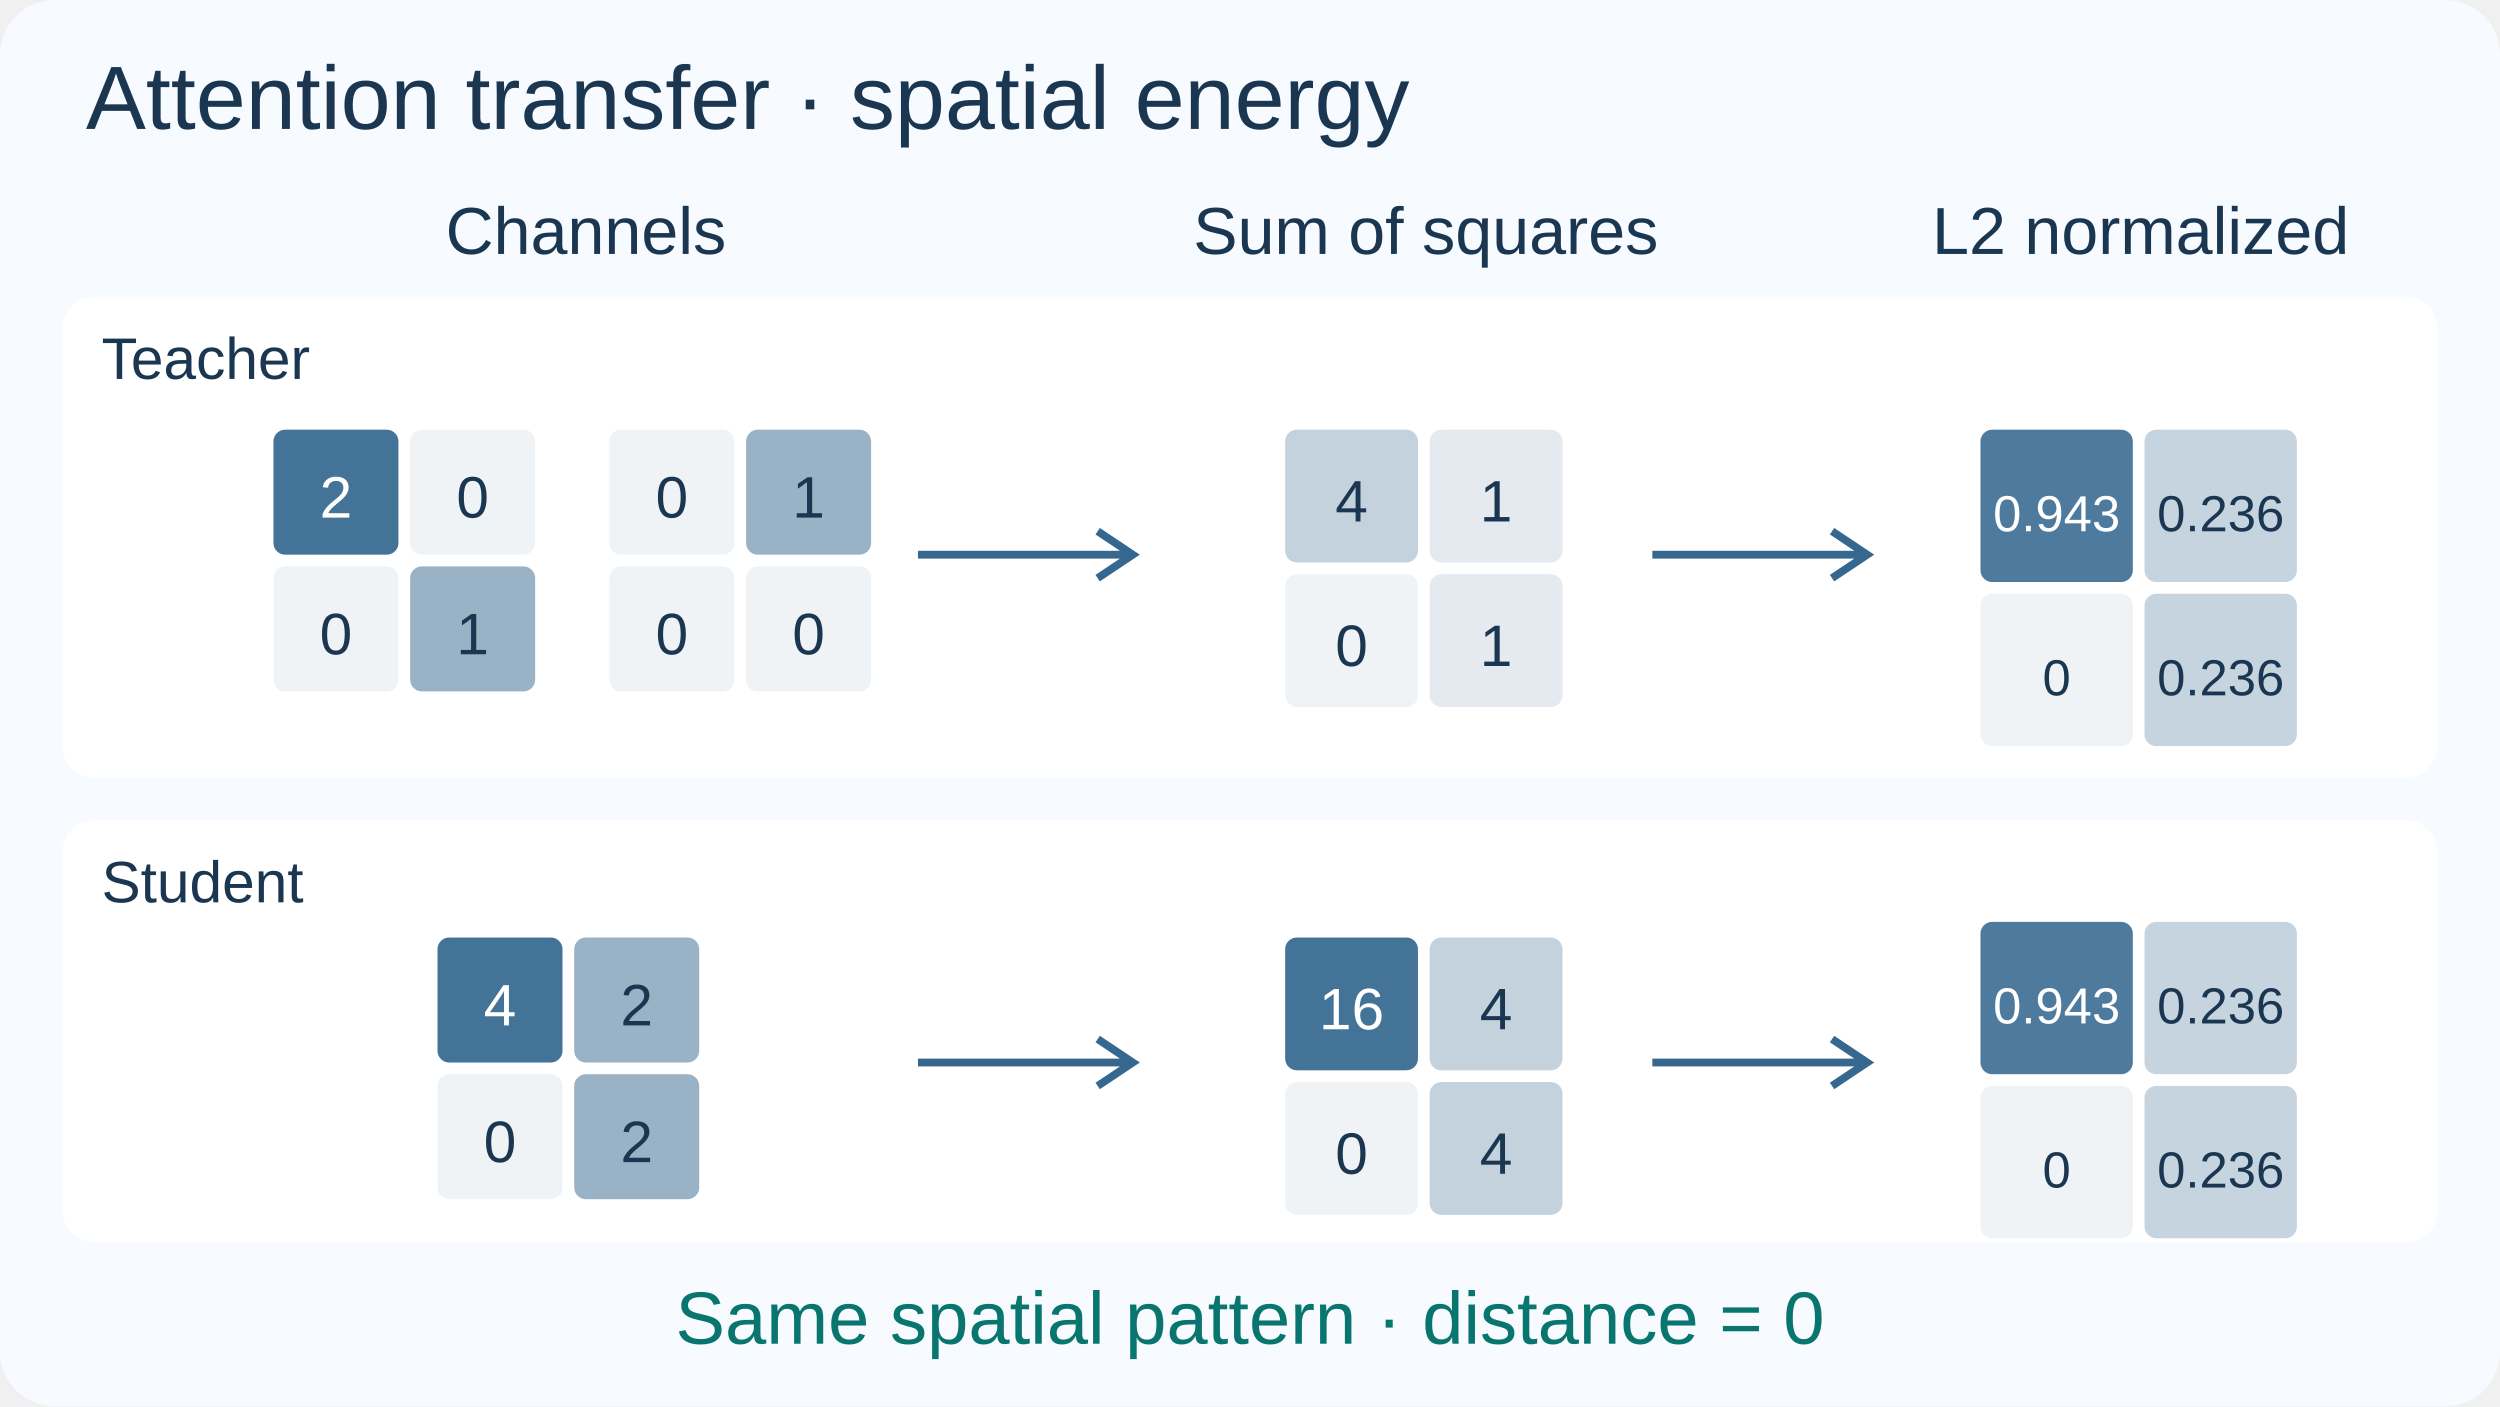
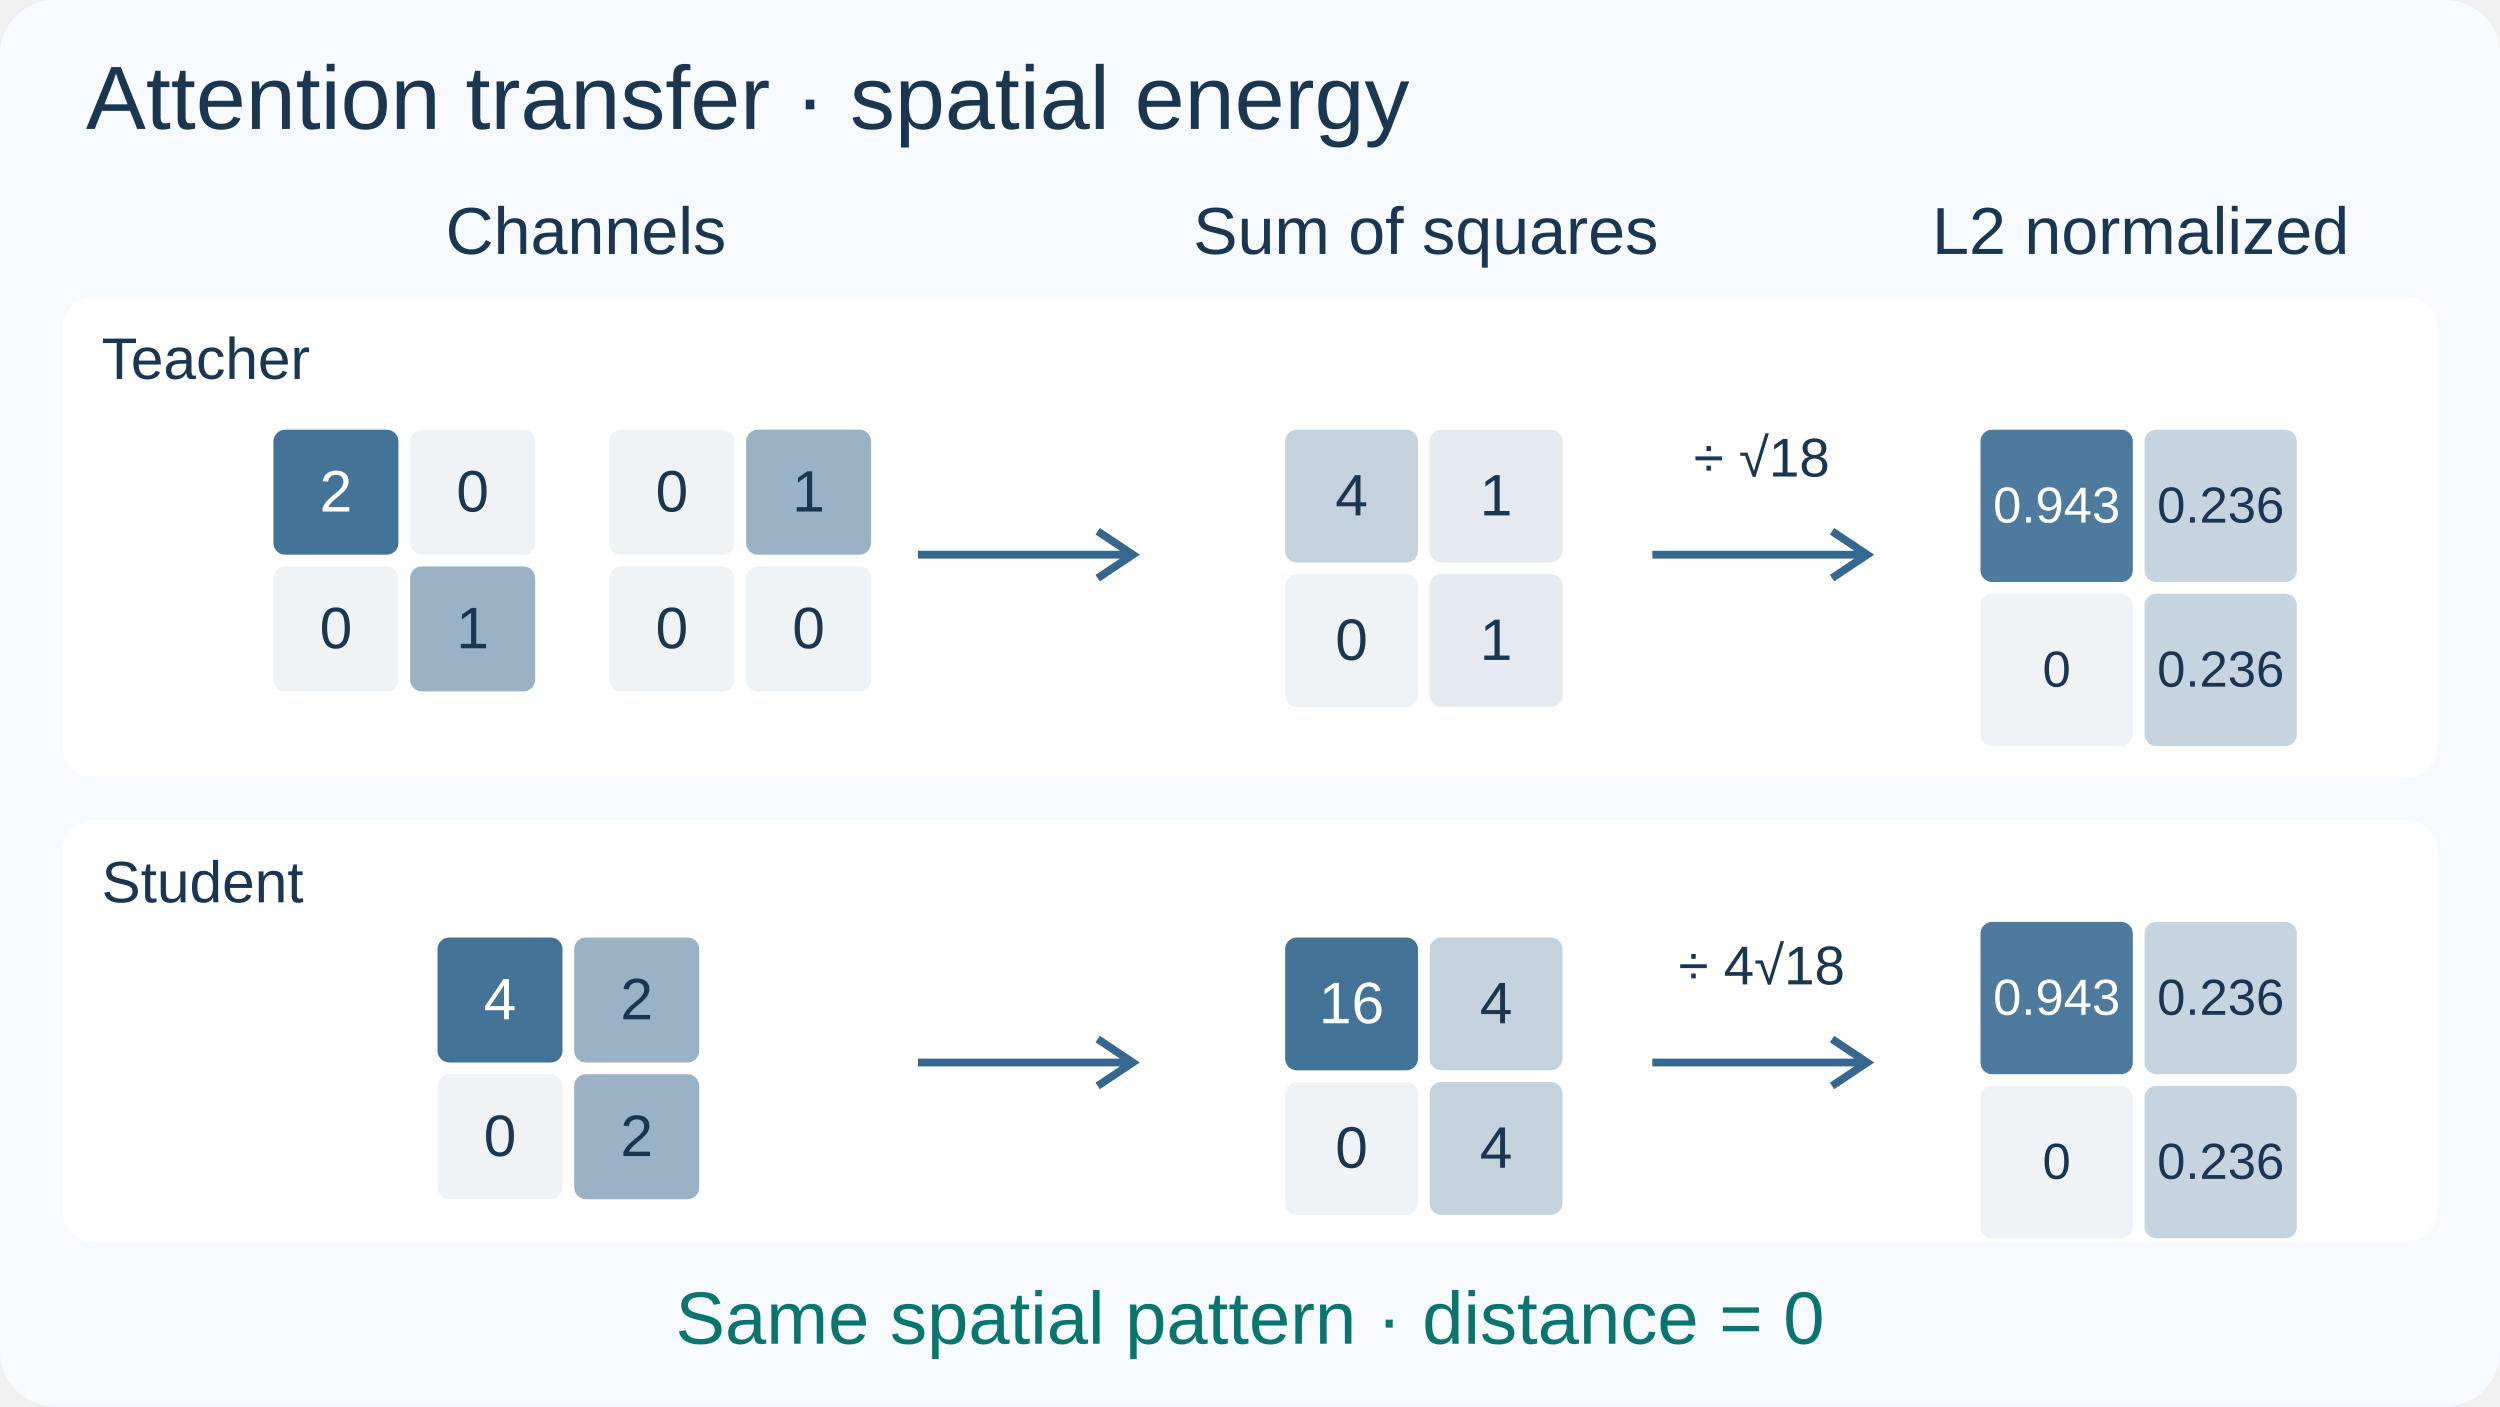
<svg xmlns="http://www.w3.org/2000/svg" width="640" height="360" viewBox="0 0 640 360" role="img" aria-labelledby="title description" font-family="Arial,Helvetica,sans-serif">
  <rect x="0" y="0" width="640" height="360" rx="14" fill="#f7fbff" />
  <text x="22" y="33" font-size="23" fill="#1b3651" text-anchor="start">Attention transfer · spatial energy</text>
  <text x="150" y="65" font-size="17" fill="#1b3651" text-anchor="middle">Channels</text>
  <text x="365" y="65" font-size="17" fill="#1b3651" text-anchor="middle">Sum of squares</text>
  <text x="548" y="65" font-size="17" fill="#1b3651" text-anchor="middle">L2 normalized</text>
  <rect x="16" y="76" width="608" height="123" rx="8" fill="#fff" />
  <rect x="16" y="210" width="608" height="108" rx="8" fill="#fff" />
  <text x="26" y="97" font-size="15" fill="#1b3651" text-anchor="start">Teacher</text>
  <text x="26" y="231" font-size="15" fill="#1b3651" text-anchor="start">Student</text>
  <rect x="70" y="110" width="32" height="32" rx="3" fill="#35678f" fill-opacity="0.920" />
-   <text x="86" y="132.5" font-size="15" fill="#fff" text-anchor="middle">2</text>
+   <text x="86" y="130.95" font-size="15" fill="#fff" text-anchor="middle">2</text>
  <rect x="105" y="110" width="32" height="32" rx="3" fill="#35678f" fill-opacity="0.080" />
-   <text x="121" y="132.5" font-size="15" fill="#1b3651" text-anchor="middle">0</text>
+   <text x="121" y="130.95" font-size="15" fill="#1b3651" text-anchor="middle">0</text>
  <rect x="70" y="145" width="32" height="32" rx="3" fill="#35678f" fill-opacity="0.080" />
-   <text x="86" y="167.5" font-size="15" fill="#1b3651" text-anchor="middle">0</text>
+   <text x="86" y="165.95" font-size="15" fill="#1b3651" text-anchor="middle">0</text>
  <rect x="105" y="145" width="32" height="32" rx="3" fill="#35678f" fill-opacity="0.500" />
-   <text x="121" y="167.5" font-size="15" fill="#1b3651" text-anchor="middle">1</text>
+   <text x="121" y="165.95" font-size="15" fill="#1b3651" text-anchor="middle">1</text>
  <rect x="156" y="110" width="32" height="32" rx="3" fill="#35678f" fill-opacity="0.080" />
-   <text x="172" y="132.5" font-size="15" fill="#1b3651" text-anchor="middle">0</text>
+   <text x="172" y="130.95" font-size="15" fill="#1b3651" text-anchor="middle">0</text>
  <rect x="191" y="110" width="32" height="32" rx="3" fill="#35678f" fill-opacity="0.500" />
-   <text x="207" y="132.5" font-size="15" fill="#1b3651" text-anchor="middle">1</text>
+   <text x="207" y="130.95" font-size="15" fill="#1b3651" text-anchor="middle">1</text>
  <rect x="156" y="145" width="32" height="32" rx="3" fill="#35678f" fill-opacity="0.080" />
-   <text x="172" y="167.5" font-size="15" fill="#1b3651" text-anchor="middle">0</text>
+   <text x="172" y="165.95" font-size="15" fill="#1b3651" text-anchor="middle">0</text>
  <rect x="191" y="145" width="32" height="32" rx="3" fill="#35678f" fill-opacity="0.080" />
-   <text x="207" y="167.5" font-size="15" fill="#1b3651" text-anchor="middle">0</text>
+   <text x="207" y="165.95" font-size="15" fill="#1b3651" text-anchor="middle">0</text>
  <rect x="112" y="240" width="32" height="32" rx="3" fill="#35678f" fill-opacity="0.920" />
-   <text x="128" y="262.5" font-size="15" fill="#fff" text-anchor="middle">4</text>
+   <text x="128" y="260.95" font-size="15" fill="#fff" text-anchor="middle">4</text>
  <rect x="147" y="240" width="32" height="32" rx="3" fill="#35678f" fill-opacity="0.500" />
-   <text x="163" y="262.5" font-size="15" fill="#1b3651" text-anchor="middle">2</text>
+   <text x="163" y="260.95" font-size="15" fill="#1b3651" text-anchor="middle">2</text>
  <rect x="112" y="275" width="32" height="32" rx="3" fill="#35678f" fill-opacity="0.080" />
-   <text x="128" y="297.5" font-size="15" fill="#1b3651" text-anchor="middle">0</text>
+   <text x="128" y="295.95" font-size="15" fill="#1b3651" text-anchor="middle">0</text>
  <rect x="147" y="275" width="32" height="32" rx="3" fill="#35678f" fill-opacity="0.500" />
-   <text x="163" y="297.5" font-size="15" fill="#1b3651" text-anchor="middle">2</text>
+   <text x="163" y="295.95" font-size="15" fill="#1b3651" text-anchor="middle">2</text>
  <path d="M235 142h55m-9 -6 9 6-9 6" fill="none" stroke="#35678f" stroke-width="2" />
  <path d="M235 272h55m-9 -6 9 6-9 6" fill="none" stroke="#35678f" stroke-width="2" />
  <path d="M423 142h55m-9 -6 9 6-9 6" fill="none" stroke="#35678f" stroke-width="2" />
  <path d="M423 272h55m-9 -6 9 6-9 6" fill="none" stroke="#35678f" stroke-width="2" />
  <rect x="329" y="110" width="34" height="34" rx="3" fill="#35678f" fill-opacity="0.290" />
-   <text x="346" y="133.5" font-size="15" fill="#1b3651" text-anchor="middle">4</text>
+   <text x="346" y="131.95" font-size="15" fill="#1b3651" text-anchor="middle">4</text>
  <rect x="366" y="110" width="34" height="34" rx="3" fill="#35678f" fill-opacity="0.133" />
-   <text x="383" y="133.5" font-size="15" fill="#1b3651" text-anchor="middle">1</text>
+   <text x="383" y="131.95" font-size="15" fill="#1b3651" text-anchor="middle">1</text>
  <rect x="329" y="147" width="34" height="34" rx="3" fill="#35678f" fill-opacity="0.080" />
-   <text x="346" y="170.5" font-size="15" fill="#1b3651" text-anchor="middle">0</text>
+   <text x="346" y="168.95" font-size="15" fill="#1b3651" text-anchor="middle">0</text>
  <rect x="366" y="147" width="34" height="34" rx="3" fill="#35678f" fill-opacity="0.133" />
-   <text x="383" y="170.5" font-size="15" fill="#1b3651" text-anchor="middle">1</text>
+   <text x="383" y="168.95" font-size="15" fill="#1b3651" text-anchor="middle">1</text>
  <rect x="329" y="240" width="34" height="34" rx="3" fill="#35678f" fill-opacity="0.920" />
-   <text x="346" y="263.5" font-size="15" fill="#fff" text-anchor="middle">16</text>
+   <text x="346" y="261.95" font-size="15" fill="#fff" text-anchor="middle">16</text>
  <rect x="366" y="240" width="34" height="34" rx="3" fill="#35678f" fill-opacity="0.290" />
-   <text x="383" y="263.5" font-size="15" fill="#1b3651" text-anchor="middle">4</text>
+   <text x="383" y="261.95" font-size="15" fill="#1b3651" text-anchor="middle">4</text>
  <rect x="329" y="277" width="34" height="34" rx="3" fill="#35678f" fill-opacity="0.080" />
-   <text x="346" y="300.5" font-size="15" fill="#1b3651" text-anchor="middle">0</text>
+   <text x="346" y="298.95" font-size="15" fill="#1b3651" text-anchor="middle">0</text>
  <rect x="366" y="277" width="34" height="34" rx="3" fill="#35678f" fill-opacity="0.290" />
-   <text x="383" y="300.5" font-size="15" fill="#1b3651" text-anchor="middle">4</text>
+   <text x="383" y="298.95" font-size="15" fill="#1b3651" text-anchor="middle">4</text>
+   <text x="451" y="122" font-size="14" fill="#1b3651" text-anchor="middle">÷ √18</text>
+   <text x="451" y="252" font-size="14" fill="#1b3651" text-anchor="middle">÷ 4√18</text>
  <rect x="507" y="110" width="39" height="39" rx="3" fill="#35678f" fill-opacity="0.872" />
-   <text x="526.5" y="136" font-size="13" fill="#fff" text-anchor="middle">0.943</text>
+   <text x="526.5" y="133.79" font-size="13" fill="#fff" text-anchor="middle">0.943</text>
  <rect x="549" y="110" width="39" height="39" rx="3" fill="#35678f" fill-opacity="0.278" />
-   <text x="568.5" y="136" font-size="13" fill="#1b3651" text-anchor="middle">0.236</text>
+   <text x="568.5" y="133.79" font-size="13" fill="#1b3651" text-anchor="middle">0.236</text>
  <rect x="507" y="152" width="39" height="39" rx="3" fill="#35678f" fill-opacity="0.080" />
-   <text x="526.5" y="178" font-size="13" fill="#1b3651" text-anchor="middle">0</text>
+   <text x="526.5" y="175.79" font-size="13" fill="#1b3651" text-anchor="middle">0</text>
  <rect x="549" y="152" width="39" height="39" rx="3" fill="#35678f" fill-opacity="0.278" />
-   <text x="568.5" y="178" font-size="13" fill="#1b3651" text-anchor="middle">0.236</text>
+   <text x="568.5" y="175.79" font-size="13" fill="#1b3651" text-anchor="middle">0.236</text>
  <rect x="507" y="236" width="39" height="39" rx="3" fill="#35678f" fill-opacity="0.872" />
-   <text x="526.5" y="262" font-size="13" fill="#fff" text-anchor="middle">0.943</text>
+   <text x="526.5" y="259.79" font-size="13" fill="#fff" text-anchor="middle">0.943</text>
  <rect x="549" y="236" width="39" height="39" rx="3" fill="#35678f" fill-opacity="0.278" />
-   <text x="568.5" y="262" font-size="13" fill="#1b3651" text-anchor="middle">0.236</text>
+   <text x="568.5" y="259.79" font-size="13" fill="#1b3651" text-anchor="middle">0.236</text>
  <rect x="507" y="278" width="39" height="39" rx="3" fill="#35678f" fill-opacity="0.080" />
-   <text x="526.5" y="304" font-size="13" fill="#1b3651" text-anchor="middle">0</text>
+   <text x="526.5" y="301.79" font-size="13" fill="#1b3651" text-anchor="middle">0</text>
  <rect x="549" y="278" width="39" height="39" rx="3" fill="#35678f" fill-opacity="0.278" />
-   <text x="568.5" y="304" font-size="13" fill="#1b3651" text-anchor="middle">0.236</text>
+   <text x="568.5" y="301.79" font-size="13" fill="#1b3651" text-anchor="middle">0.236</text>
  <text x="320" y="344" font-size="19" fill="#08756e" text-anchor="middle">Same spatial pattern · distance = 0</text>
</svg>
